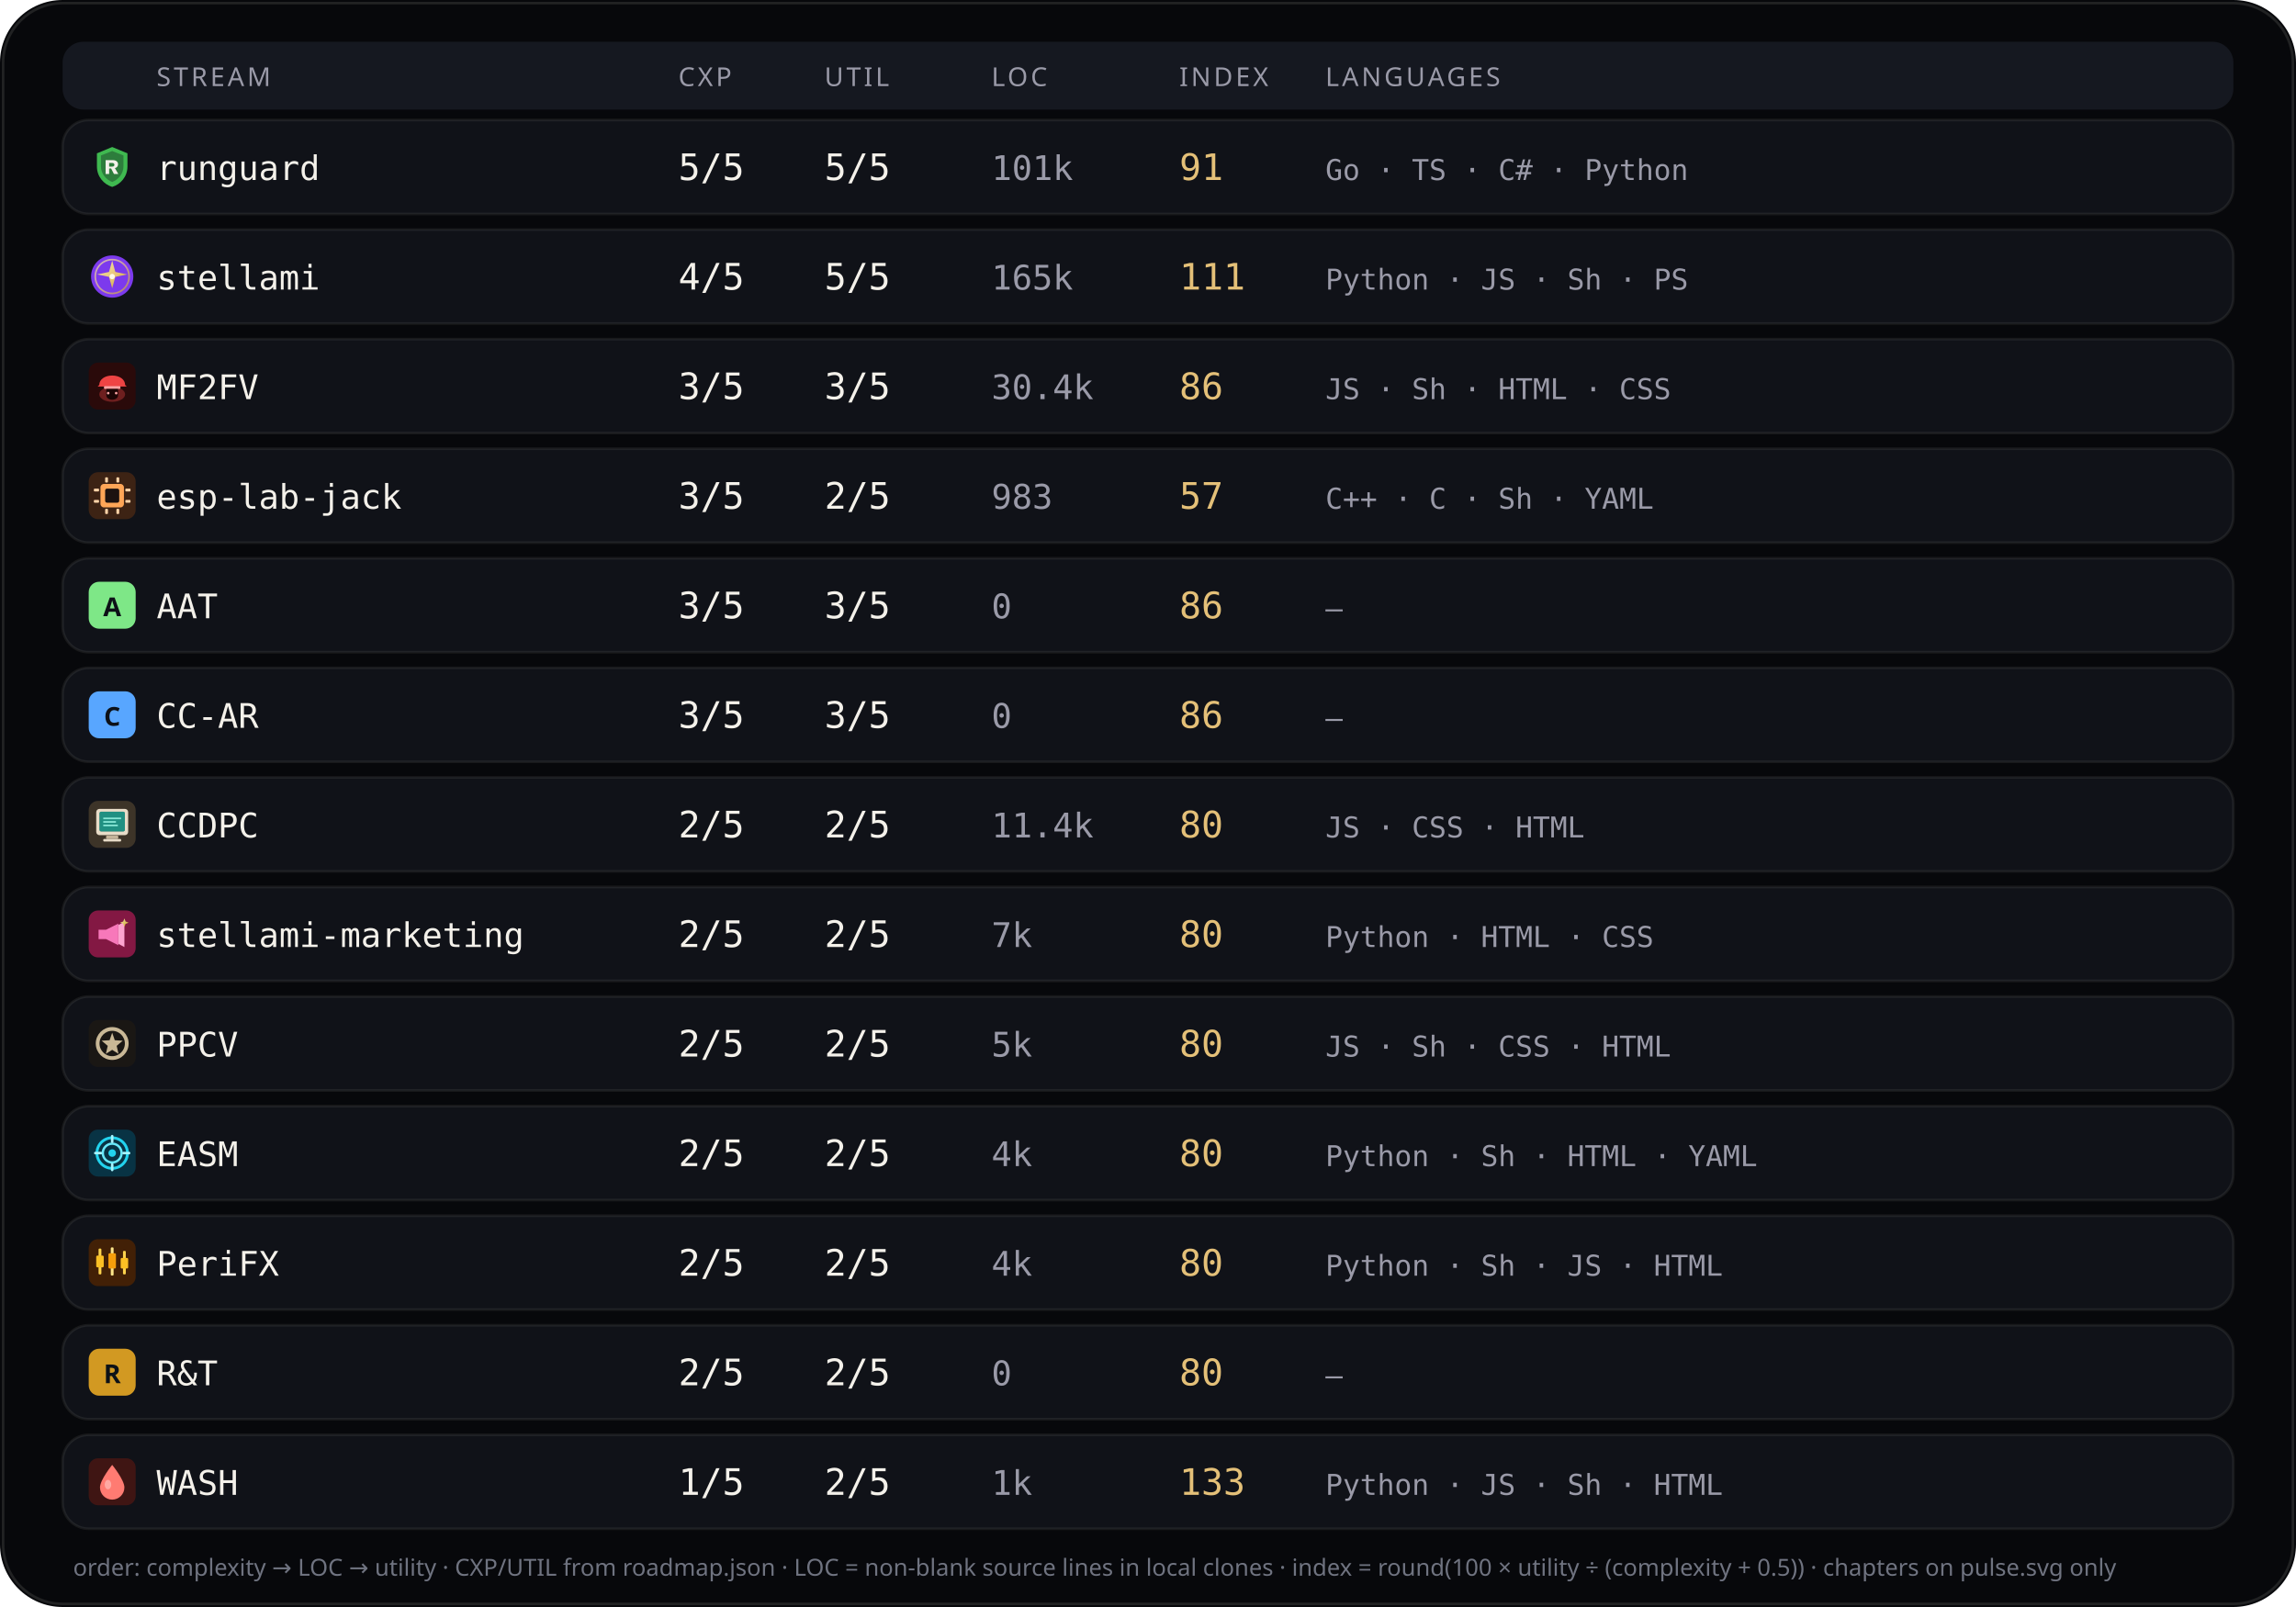
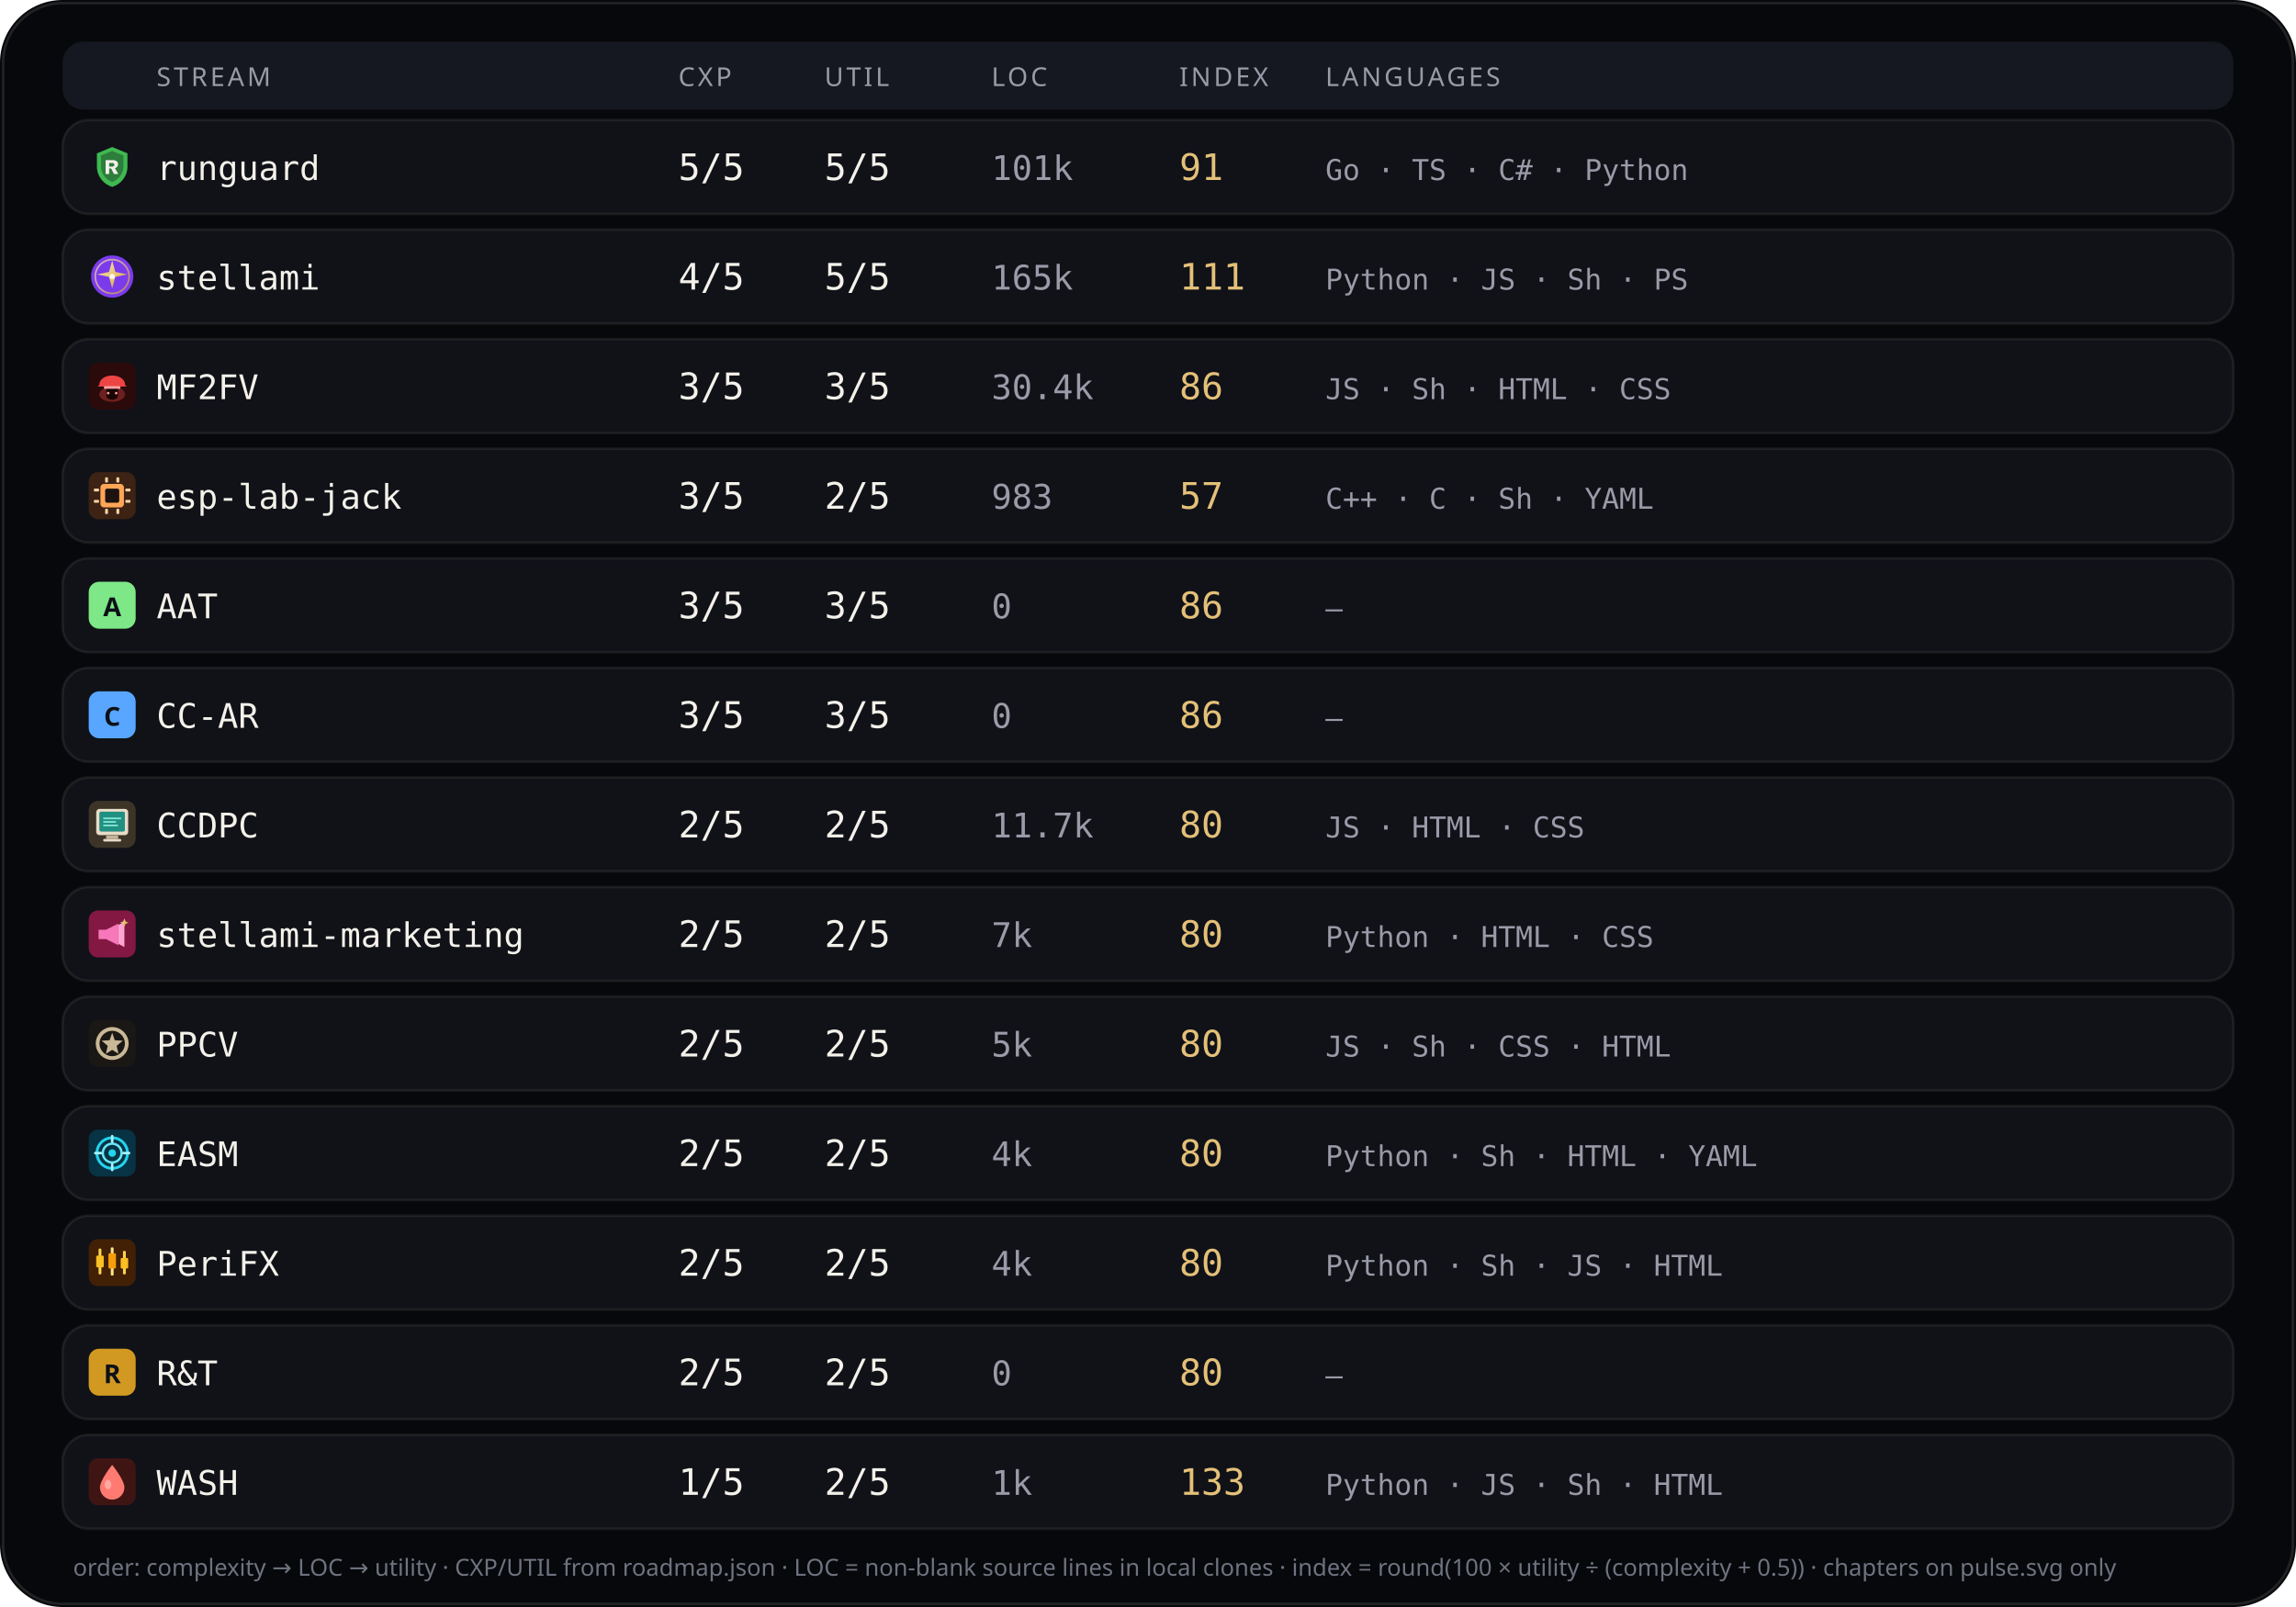
<svg xmlns="http://www.w3.org/2000/svg" viewBox="0 0 880 616" width="880" height="616" role="img" aria-label="Stream complexity utility languages">
  <rect width="880" height="616" rx="24" fill="#07080b" />
  <rect x="1.2" y="1.2" width="877.6" height="613.6" rx="22.8" fill="none" stroke="rgba(232,228,214,0.12)" />
  <rect x="24" y="16" width="832" height="26" rx="8" fill="#151820" />
  <text x="60" y="33" fill="#9a9aa8" font-size="10" font-family="ui-sans-serif, system-ui, sans-serif" letter-spacing="1.1">STREAM</text>
  <text x="260" y="33" fill="#9a9aa8" font-size="10" font-family="ui-sans-serif, system-ui, sans-serif" letter-spacing="1.1">CXP</text>
  <text x="316" y="33" fill="#9a9aa8" font-size="10" font-family="ui-sans-serif, system-ui, sans-serif" letter-spacing="1.1">UTIL</text>
  <text x="380" y="33" fill="#9a9aa8" font-size="10" font-family="ui-sans-serif, system-ui, sans-serif" letter-spacing="1.1">LOC</text>
  <text x="452" y="33" fill="#9a9aa8" font-size="10" font-family="ui-sans-serif, system-ui, sans-serif" letter-spacing="1.1">INDEX</text>
  <text x="508" y="33" fill="#9a9aa8" font-size="10" font-family="ui-sans-serif, system-ui, sans-serif" letter-spacing="1.1">LANGUAGES</text>
  <rect x="24" y="46" width="832" height="36" rx="10" fill="#101218" stroke="rgba(232,228,214,0.08)" />
  <g id="stream_logo_runguard" class="stream_logo" data-stream="runguard" transform="translate(34.0,55.0) scale(0.9)" opacity="1.0">
    <path fill="#3fb950" d="M10 1.5 L16.5 4.2 V9.8 C16.5 14.1 13.6 17.4 10 18.5 C6.4 17.4 3.5 14.1 3.5 9.8 V4.2 Z" />
    <path fill="#0d1117" fill-opacity=".35" d="M10 3.2 L14.8 5.1 V9.7 C14.8 12.9 12.6 15.4 10 16.4 C7.4 15.4 5.2 12.9 5.2 9.7 V5.1 Z" />
    <path fill="#f4f1ea" d="M7.2 7.1h3.1c1.35 0 2.2.7 2.2 1.75 0 .85-.5 1.45-1.35 1.65L12.6 13h-1.85l-1.2-2.35H8.7V13H7.2V7.1zm1.5 1.2v1.55h1.35c.55 0 .9-.28.9-.75s-.35-.8-.9-.8H8.7z" />
  </g>
  <use class="stream_logo" data-stream="runguard" href="#stream_logo_runguard" x="34.0" y="55.0" width="18" height="18" opacity="0" />
  <text x="60" y="69" fill="#f4f1ea" font-size="13" font-family="ui-monospace, SFMono-Regular, monospace">runguard</text>
  <text x="260" y="69" fill="#f4f1ea" font-size="14" font-family="ui-monospace, SFMono-Regular, monospace">5/5</text>
  <text x="316" y="69" fill="#f4f1ea" font-size="14" font-family="ui-monospace, SFMono-Regular, monospace">5/5</text>
  <text x="380" y="69" fill="#9a9aa8" font-size="13" font-family="ui-monospace, SFMono-Regular, monospace">101k</text>
  <text x="452" y="69" fill="#e4c078" font-size="14" font-family="ui-monospace, SFMono-Regular, monospace">91</text>
  <text x="508" y="69" fill="#9a9aa8" font-size="11" font-family="ui-monospace, SFMono-Regular, monospace">Go · TS · C# · Python</text>
  <rect x="24" y="88" width="832" height="36" rx="10" fill="#101218" stroke="rgba(232,228,214,0.08)" />
  <g id="stream_logo_stellami" class="stream_logo" data-stream="stellami" transform="translate(34.0,97.0) scale(0.9)" opacity="1.0">
    <defs>
      <linearGradient id="stream_logo_stellami-stellami-gold" x1="0%" y1="0%" x2="100%" y2="100%">
        <stop offset="0%" stop-color="#f5e6a8" />
        <stop offset="55%" stop-color="#e8c57a" />
        <stop offset="100%" stop-color="#c9a227" />
      </linearGradient>
    </defs>
    <circle cx="10" cy="10" r="9" fill="#7c3aed" />
    <circle cx="10" cy="10" r="7.2" fill="none" stroke="url(#stream_logo_stellami-stellami-gold)" stroke-width="0.7" opacity=".7" />
    <path fill="url(#stream_logo_stellami-stellami-gold)" d="M10 3.2 L11.35 8.05 L16.4 9.1 L11.35 10.15 L10 15 L8.65 10.15 L3.6 9.1 L8.65 8.05 Z" />
    <circle cx="10" cy="10" r="1.15" fill="#fff8e8" />
  </g>
  <use class="stream_logo" data-stream="stellami" href="#stream_logo_stellami" x="34.0" y="97.0" width="18" height="18" opacity="0" />
  <text x="60" y="111" fill="#f4f1ea" font-size="13" font-family="ui-monospace, SFMono-Regular, monospace">stellami</text>
  <text x="260" y="111" fill="#f4f1ea" font-size="14" font-family="ui-monospace, SFMono-Regular, monospace">4/5</text>
  <text x="316" y="111" fill="#f4f1ea" font-size="14" font-family="ui-monospace, SFMono-Regular, monospace">5/5</text>
  <text x="380" y="111" fill="#9a9aa8" font-size="13" font-family="ui-monospace, SFMono-Regular, monospace">165k</text>
  <text x="452" y="111" fill="#e4c078" font-size="14" font-family="ui-monospace, SFMono-Regular, monospace">111</text>
  <text x="508" y="111" fill="#9a9aa8" font-size="11" font-family="ui-monospace, SFMono-Regular, monospace">Python · JS · Sh · PS</text>
  <rect x="24" y="130" width="832" height="36" rx="10" fill="#101218" stroke="rgba(232,228,214,0.08)" />
  <g id="stream_logo_mf2fv" class="stream_logo" data-stream="mf2fv" transform="translate(34.0,139.0) scale(0.9)" opacity="1.0">
    <rect width="20" height="20" rx="4" fill="#2a0a0a" />
    <ellipse cx="10" cy="13.5" rx="5.5" ry="3.2" fill="#ef4444" opacity=".35" />
    <path fill="#ef4444" d="M4.5 9.5 C4.5 7.2 6.8 5.5 10 5.5 S15.5 7.2 15.5 9.5 L16.2 10.2 H3.8 Z" />
    <rect x="6.5" y="10" width="7" height="1.2" rx="0.4" fill="#fca5a5" />
    <path fill="#1a0505" d="M7.5 11.2 h5 v2.8 c0 1-1.1 1.8-2.5 1.8 s-2.5-.8-2.5-1.8 v-2.8z" />
    <circle cx="8.3" cy="13" r="0.55" fill="#fca5a5" />
    <circle cx="11.7" cy="13" r="0.55" fill="#fca5a5" />
  </g>
  <use class="stream_logo" data-stream="mf2fv" href="#stream_logo_mf2fv" x="34.0" y="139.0" width="18" height="18" opacity="0" />
  <text x="60" y="153" fill="#f4f1ea" font-size="13" font-family="ui-monospace, SFMono-Regular, monospace">MF2FV</text>
  <text x="260" y="153" fill="#f4f1ea" font-size="14" font-family="ui-monospace, SFMono-Regular, monospace">3/5</text>
  <text x="316" y="153" fill="#f4f1ea" font-size="14" font-family="ui-monospace, SFMono-Regular, monospace">3/5</text>
  <text x="380" y="153" fill="#9a9aa8" font-size="13" font-family="ui-monospace, SFMono-Regular, monospace">30.4k</text>
  <text x="452" y="153" fill="#e4c078" font-size="14" font-family="ui-monospace, SFMono-Regular, monospace">86</text>
  <text x="508" y="153" fill="#9a9aa8" font-size="11" font-family="ui-monospace, SFMono-Regular, monospace">JS · Sh · HTML · CSS</text>
  <rect x="24" y="172" width="832" height="36" rx="10" fill="#101218" stroke="rgba(232,228,214,0.08)" />
  <g id="stream_logo_esp-lab-jack" class="stream_logo" data-stream="esp-lab-jack" transform="translate(34.0,181.0) scale(0.9)" opacity="1.0">
    <rect width="20" height="20" rx="4" fill="#3d2314" />
    <rect x="5" y="5" width="10" height="10" rx="1.5" fill="#ffa657" />
    <rect x="7" y="7" width="6" height="6" rx="0.8" fill="#1c1210" />
    <rect x="2.2" y="7" width="2.2" height="1.2" rx="0.3" fill="#ffd4a8" />
    <rect x="2.2" y="11.8" width="2.2" height="1.2" rx="0.3" fill="#ffd4a8" />
    <rect x="15.6" y="7" width="2.2" height="1.2" rx="0.3" fill="#ffd4a8" />
    <rect x="15.6" y="11.8" width="2.2" height="1.2" rx="0.3" fill="#ffd4a8" />
    <rect x="7" y="2.2" width="1.2" height="2.2" rx="0.3" fill="#ffd4a8" />
    <rect x="11.8" y="2.2" width="1.2" height="2.2" rx="0.3" fill="#ffd4a8" />
    <rect x="7" y="15.6" width="1.2" height="2.2" rx="0.3" fill="#ffd4a8" />
    <rect x="11.8" y="15.6" width="1.2" height="2.2" rx="0.3" fill="#ffd4a8" />
  </g>
  <use class="stream_logo" data-stream="esp-lab-jack" href="#stream_logo_esp-lab-jack" x="34.0" y="181.0" width="18" height="18" opacity="0" />
  <text x="60" y="195" fill="#f4f1ea" font-size="13" font-family="ui-monospace, SFMono-Regular, monospace">esp-lab-jack</text>
  <text x="260" y="195" fill="#f4f1ea" font-size="14" font-family="ui-monospace, SFMono-Regular, monospace">3/5</text>
  <text x="316" y="195" fill="#f4f1ea" font-size="14" font-family="ui-monospace, SFMono-Regular, monospace">2/5</text>
  <text x="380" y="195" fill="#9a9aa8" font-size="13" font-family="ui-monospace, SFMono-Regular, monospace">983</text>
  <text x="452" y="195" fill="#e4c078" font-size="14" font-family="ui-monospace, SFMono-Regular, monospace">57</text>
  <text x="508" y="195" fill="#9a9aa8" font-size="11" font-family="ui-monospace, SFMono-Regular, monospace">C++ · C · Sh · YAML</text>
  <rect x="24" y="214" width="832" height="36" rx="10" fill="#101218" stroke="rgba(232,228,214,0.08)" />
  <g id="stream_logo_aat" class="stream_logo" data-stream="aat" opacity="1.0">
    <rect x="34.0" y="223.0" width="18" height="18" rx="4" fill="#7ee787" />
    <text x="43.0" y="236.2" text-anchor="middle" fill="#0d1117" font-size="10" font-family="ui-sans-serif, system-ui, sans-serif" font-weight="700">A</text>
  </g>
  <text x="60" y="237" fill="#f4f1ea" font-size="13" font-family="ui-monospace, SFMono-Regular, monospace">AAT</text>
  <text x="260" y="237" fill="#f4f1ea" font-size="14" font-family="ui-monospace, SFMono-Regular, monospace">3/5</text>
  <text x="316" y="237" fill="#f4f1ea" font-size="14" font-family="ui-monospace, SFMono-Regular, monospace">3/5</text>
  <text x="380" y="237" fill="#9a9aa8" font-size="13" font-family="ui-monospace, SFMono-Regular, monospace">0</text>
  <text x="452" y="237" fill="#e4c078" font-size="14" font-family="ui-monospace, SFMono-Regular, monospace">86</text>
  <text x="508" y="237" fill="#9a9aa8" font-size="11" font-family="ui-monospace, SFMono-Regular, monospace">—</text>
  <rect x="24" y="256" width="832" height="36" rx="10" fill="#101218" stroke="rgba(232,228,214,0.08)" />
  <g id="stream_logo_cc-ar" class="stream_logo" data-stream="cc-ar" opacity="1.0">
    <rect x="34.0" y="265.0" width="18" height="18" rx="4" fill="#58a6ff" />
    <text x="43.0" y="278.2" text-anchor="middle" fill="#0d1117" font-size="10" font-family="ui-sans-serif, system-ui, sans-serif" font-weight="700">C</text>
  </g>
  <text x="60" y="279" fill="#f4f1ea" font-size="13" font-family="ui-monospace, SFMono-Regular, monospace">CC-AR</text>
  <text x="260" y="279" fill="#f4f1ea" font-size="14" font-family="ui-monospace, SFMono-Regular, monospace">3/5</text>
  <text x="316" y="279" fill="#f4f1ea" font-size="14" font-family="ui-monospace, SFMono-Regular, monospace">3/5</text>
  <text x="380" y="279" fill="#9a9aa8" font-size="13" font-family="ui-monospace, SFMono-Regular, monospace">0</text>
  <text x="452" y="279" fill="#e4c078" font-size="14" font-family="ui-monospace, SFMono-Regular, monospace">86</text>
  <text x="508" y="279" fill="#9a9aa8" font-size="11" font-family="ui-monospace, SFMono-Regular, monospace">—</text>
  <rect x="24" y="298" width="832" height="36" rx="10" fill="#101218" stroke="rgba(232,228,214,0.08)" />
  <g id="stream_logo_ccdpc" class="stream_logo" data-stream="ccdpc" transform="translate(34.0,307.0) scale(0.9)" opacity="1.0">
    <rect width="20" height="20" rx="4" fill="#3d3428" />
    <rect x="3.2" y="3.4" width="13.6" height="11.2" rx="1.4" fill="#e8dcc8" />
    <rect x="4.6" y="4.6" width="10.8" height="8.4" rx="0.7" fill="#0f3d38" />
    <rect x="4.6" y="4.6" width="10.8" height="8.4" rx="0.7" fill="#2dd4bf" opacity=".55" />
    <path fill="#99f6e4" opacity=".85" d="M6.2 7.1 h7.6 v0.7 H6.2 z M6.2 8.6 h5.4 v0.7 H6.2 z M6.2 10.1 h6.2 v0.7 H6.2 z" />
    <rect x="7.4" y="14.8" width="5.2" height="1.4" rx="0.4" fill="#c4b49a" />
    <rect x="6.2" y="16.2" width="7.6" height="1.1" rx="0.4" fill="#e8dcc8" />
  </g>
  <use class="stream_logo" data-stream="ccdpc" href="#stream_logo_ccdpc" x="34.0" y="307.0" width="18" height="18" opacity="0" />
  <text x="60" y="321" fill="#f4f1ea" font-size="13" font-family="ui-monospace, SFMono-Regular, monospace">CCDPC</text>
  <text x="260" y="321" fill="#f4f1ea" font-size="14" font-family="ui-monospace, SFMono-Regular, monospace">2/5</text>
  <text x="316" y="321" fill="#f4f1ea" font-size="14" font-family="ui-monospace, SFMono-Regular, monospace">2/5</text>
-   <text x="380" y="321" fill="#9a9aa8" font-size="13" font-family="ui-monospace, SFMono-Regular, monospace">11.4k</text>
+   <text x="380" y="321" fill="#9a9aa8" font-size="13" font-family="ui-monospace, SFMono-Regular, monospace">11.7k</text>
  <text x="452" y="321" fill="#e4c078" font-size="14" font-family="ui-monospace, SFMono-Regular, monospace">80</text>
-   <text x="508" y="321" fill="#9a9aa8" font-size="11" font-family="ui-monospace, SFMono-Regular, monospace">JS · CSS · HTML</text>
+   <text x="508" y="321" fill="#9a9aa8" font-size="11" font-family="ui-monospace, SFMono-Regular, monospace">JS · HTML · CSS</text>
  <rect x="24" y="340" width="832" height="36" rx="10" fill="#101218" stroke="rgba(232,228,214,0.08)" />
  <g id="stream_logo_stellami-marketing" class="stream_logo" data-stream="stellami-marketing" transform="translate(34.0,349.0) scale(0.9)" opacity="1.0">
    <defs>
      <linearGradient id="stream_logo_stellami-marketing-smkt-gold" x1="0%" y1="0%" x2="100%" y2="100%">
        <stop offset="0%" stop-color="#f5e6a8" />
        <stop offset="100%" stop-color="#c9a227" />
      </linearGradient>
    </defs>
    <rect width="20" height="20" rx="4" fill="#831843" />
    <path fill="#f778ba" d="M4.2 8.2h3.2l5.2-2.6v9.2l-5.2-2.6H4.2z" />
    <path fill="#fda4d0" d="M12.6 6.2l2.6-1.4v10.8l-2.6-1.4z" />
    <path fill="url(#stream_logo_stellami-marketing-smkt-gold)" d="M15.2 3.4 L15.7 4.7 L17 5.2 L15.7 5.7 L15.2 7 L14.7 5.7 L13.4 5.2 L14.7 4.7 Z" />
  </g>
  <use class="stream_logo" data-stream="stellami-marketing" href="#stream_logo_stellami-marketing" x="34.0" y="349.0" width="18" height="18" opacity="0" />
  <text x="60" y="363" fill="#f4f1ea" font-size="13" font-family="ui-monospace, SFMono-Regular, monospace">stellami-marketing</text>
  <text x="260" y="363" fill="#f4f1ea" font-size="14" font-family="ui-monospace, SFMono-Regular, monospace">2/5</text>
  <text x="316" y="363" fill="#f4f1ea" font-size="14" font-family="ui-monospace, SFMono-Regular, monospace">2/5</text>
  <text x="380" y="363" fill="#9a9aa8" font-size="13" font-family="ui-monospace, SFMono-Regular, monospace">7k</text>
  <text x="452" y="363" fill="#e4c078" font-size="14" font-family="ui-monospace, SFMono-Regular, monospace">80</text>
  <text x="508" y="363" fill="#9a9aa8" font-size="11" font-family="ui-monospace, SFMono-Regular, monospace">Python · HTML · CSS</text>
  <rect x="24" y="382" width="832" height="36" rx="10" fill="#101218" stroke="rgba(232,228,214,0.08)" />
  <g id="stream_logo_ppcv" class="stream_logo" data-stream="ppcv" transform="translate(34.0,391.0) scale(0.9)" opacity="1.0">
    <rect width="20" height="20" rx="4" fill="#1a1714" />
    <circle cx="10" cy="10" r="6.2" fill="none" stroke="#c9b896" stroke-width="1.6" />
    <path fill="#c9b896" d="M10 5.4 L11.1 8.6 L14.5 8.8 L11.9 11 L12.7 14.4 L10 12.7 L7.3 14.4 L8.1 11 L5.5 8.8 L8.9 8.6 Z" />
  </g>
  <use class="stream_logo" data-stream="ppcv" href="#stream_logo_ppcv" x="34.0" y="391.0" width="18" height="18" opacity="0" />
  <text x="60" y="405" fill="#f4f1ea" font-size="13" font-family="ui-monospace, SFMono-Regular, monospace">PPCV</text>
  <text x="260" y="405" fill="#f4f1ea" font-size="14" font-family="ui-monospace, SFMono-Regular, monospace">2/5</text>
  <text x="316" y="405" fill="#f4f1ea" font-size="14" font-family="ui-monospace, SFMono-Regular, monospace">2/5</text>
  <text x="380" y="405" fill="#9a9aa8" font-size="13" font-family="ui-monospace, SFMono-Regular, monospace">5k</text>
  <text x="452" y="405" fill="#e4c078" font-size="14" font-family="ui-monospace, SFMono-Regular, monospace">80</text>
  <text x="508" y="405" fill="#9a9aa8" font-size="11" font-family="ui-monospace, SFMono-Regular, monospace">JS · Sh · CSS · HTML</text>
  <rect x="24" y="424" width="832" height="36" rx="10" fill="#101218" stroke="rgba(232,228,214,0.08)" />
  <g id="stream_logo_easm" class="stream_logo" data-stream="easm" transform="translate(34.0,433.0) scale(0.9)" opacity="1.0">
    <rect width="20" height="20" rx="4" fill="#083344" />
    <circle cx="10" cy="10" r="6.5" fill="none" stroke="#22d3ee" stroke-width="1.2" />
    <circle cx="10" cy="10" r="4" fill="none" stroke="#67e8f9" stroke-width="1" />
    <circle cx="10" cy="10" r="1.6" fill="#22d3ee" />
    <path d="M10 2.8 V5.2 M10 14.8 V17.2 M2.8 10 H5.2 M14.8 10 H17.2" stroke="#a5f3fc" stroke-width="1.1" stroke-linecap="round" />
  </g>
  <use class="stream_logo" data-stream="easm" href="#stream_logo_easm" x="34.0" y="433.0" width="18" height="18" opacity="0" />
  <text x="60" y="447" fill="#f4f1ea" font-size="13" font-family="ui-monospace, SFMono-Regular, monospace">EASM</text>
  <text x="260" y="447" fill="#f4f1ea" font-size="14" font-family="ui-monospace, SFMono-Regular, monospace">2/5</text>
  <text x="316" y="447" fill="#f4f1ea" font-size="14" font-family="ui-monospace, SFMono-Regular, monospace">2/5</text>
  <text x="380" y="447" fill="#9a9aa8" font-size="13" font-family="ui-monospace, SFMono-Regular, monospace">4k</text>
  <text x="452" y="447" fill="#e4c078" font-size="14" font-family="ui-monospace, SFMono-Regular, monospace">80</text>
  <text x="508" y="447" fill="#9a9aa8" font-size="11" font-family="ui-monospace, SFMono-Regular, monospace">Python · Sh · HTML · YAML</text>
  <rect x="24" y="466" width="832" height="36" rx="10" fill="#101218" stroke="rgba(232,228,214,0.08)" />
  <g id="stream_logo_peri" class="stream_logo" data-stream="peri" transform="translate(34.0,475.0) scale(0.9)" opacity="1.0">
    <rect width="20" height="20" rx="4" fill="#422006" />
    <rect x="4.2" y="4" width="1.2" height="11" rx="0.4" fill="#fcd34d" />
    <rect x="3.2" y="7" width="3.2" height="5" rx="0.5" fill="#fbbf24" />
    <rect x="9.4" y="3.5" width="1.2" height="12" rx="0.4" fill="#fde68a" />
    <rect x="8.4" y="6" width="3.2" height="6.5" rx="0.5" fill="#f59e0b" />
    <rect x="14.6" y="5" width="1.2" height="10" rx="0.4" fill="#fcd34d" />
    <rect x="13.6" y="8" width="3.2" height="4.5" rx="0.5" fill="#fbbf24" />
  </g>
  <use class="stream_logo" data-stream="peri" href="#stream_logo_peri" x="34.0" y="475.0" width="18" height="18" opacity="0" />
  <text x="60" y="489" fill="#f4f1ea" font-size="13" font-family="ui-monospace, SFMono-Regular, monospace">PeriFX</text>
  <text x="260" y="489" fill="#f4f1ea" font-size="14" font-family="ui-monospace, SFMono-Regular, monospace">2/5</text>
  <text x="316" y="489" fill="#f4f1ea" font-size="14" font-family="ui-monospace, SFMono-Regular, monospace">2/5</text>
  <text x="380" y="489" fill="#9a9aa8" font-size="13" font-family="ui-monospace, SFMono-Regular, monospace">4k</text>
  <text x="452" y="489" fill="#e4c078" font-size="14" font-family="ui-monospace, SFMono-Regular, monospace">80</text>
  <text x="508" y="489" fill="#9a9aa8" font-size="11" font-family="ui-monospace, SFMono-Regular, monospace">Python · Sh · JS · HTML</text>
  <rect x="24" y="508" width="832" height="36" rx="10" fill="#101218" stroke="rgba(232,228,214,0.08)" />
  <g id="stream_logo_rt" class="stream_logo" data-stream="rt" opacity="1.0">
    <rect x="34.0" y="517.0" width="18" height="18" rx="4" fill="#d29922" />
    <text x="43.0" y="530.2" text-anchor="middle" fill="#0d1117" font-size="10" font-family="ui-sans-serif, system-ui, sans-serif" font-weight="700">R</text>
  </g>
  <text x="60" y="531" fill="#f4f1ea" font-size="13" font-family="ui-monospace, SFMono-Regular, monospace">R&amp;T</text>
  <text x="260" y="531" fill="#f4f1ea" font-size="14" font-family="ui-monospace, SFMono-Regular, monospace">2/5</text>
  <text x="316" y="531" fill="#f4f1ea" font-size="14" font-family="ui-monospace, SFMono-Regular, monospace">2/5</text>
  <text x="380" y="531" fill="#9a9aa8" font-size="13" font-family="ui-monospace, SFMono-Regular, monospace">0</text>
  <text x="452" y="531" fill="#e4c078" font-size="14" font-family="ui-monospace, SFMono-Regular, monospace">80</text>
  <text x="508" y="531" fill="#9a9aa8" font-size="11" font-family="ui-monospace, SFMono-Regular, monospace">—</text>
  <rect x="24" y="550" width="832" height="36" rx="10" fill="#101218" stroke="rgba(232,228,214,0.08)" />
  <g id="stream_logo_wash" class="stream_logo" data-stream="wash" transform="translate(34.0,559.0) scale(0.9)" opacity="1.0">
    <rect width="20" height="20" rx="4" fill="#3f1513" />
    <path fill="#ff7b72" d="M10 2.8 C10 2.8 15.2 9.2 15.2 12.4 A5.2 5.2 0 0 1 4.8 12.4 C4.8 9.2 10 2.8 10 2.8 Z" />
    <ellipse cx="8.2" cy="11.2" rx="1.4" ry="2" fill="#ffd0cc" opacity=".55" />
  </g>
  <use class="stream_logo" data-stream="wash" href="#stream_logo_wash" x="34.0" y="559.0" width="18" height="18" opacity="0" />
  <text x="60" y="573" fill="#f4f1ea" font-size="13" font-family="ui-monospace, SFMono-Regular, monospace">WASH</text>
  <text x="260" y="573" fill="#f4f1ea" font-size="14" font-family="ui-monospace, SFMono-Regular, monospace">1/5</text>
  <text x="316" y="573" fill="#f4f1ea" font-size="14" font-family="ui-monospace, SFMono-Regular, monospace">2/5</text>
  <text x="380" y="573" fill="#9a9aa8" font-size="13" font-family="ui-monospace, SFMono-Regular, monospace">1k</text>
  <text x="452" y="573" fill="#e4c078" font-size="14" font-family="ui-monospace, SFMono-Regular, monospace">133</text>
  <text x="508" y="573" fill="#9a9aa8" font-size="11" font-family="ui-monospace, SFMono-Regular, monospace">Python · JS · Sh · HTML</text>
  <text x="28" y="604" fill="#6f7380" font-size="9" font-family="ui-sans-serif, system-ui, sans-serif">order: complexity → LOC → utility · CXP/UTIL from roadmap.json · LOC = non-blank source lines in local clones · index = round(100 × utility ÷ (complexity + 0.5)) · chapters on pulse.svg only</text>
</svg>
